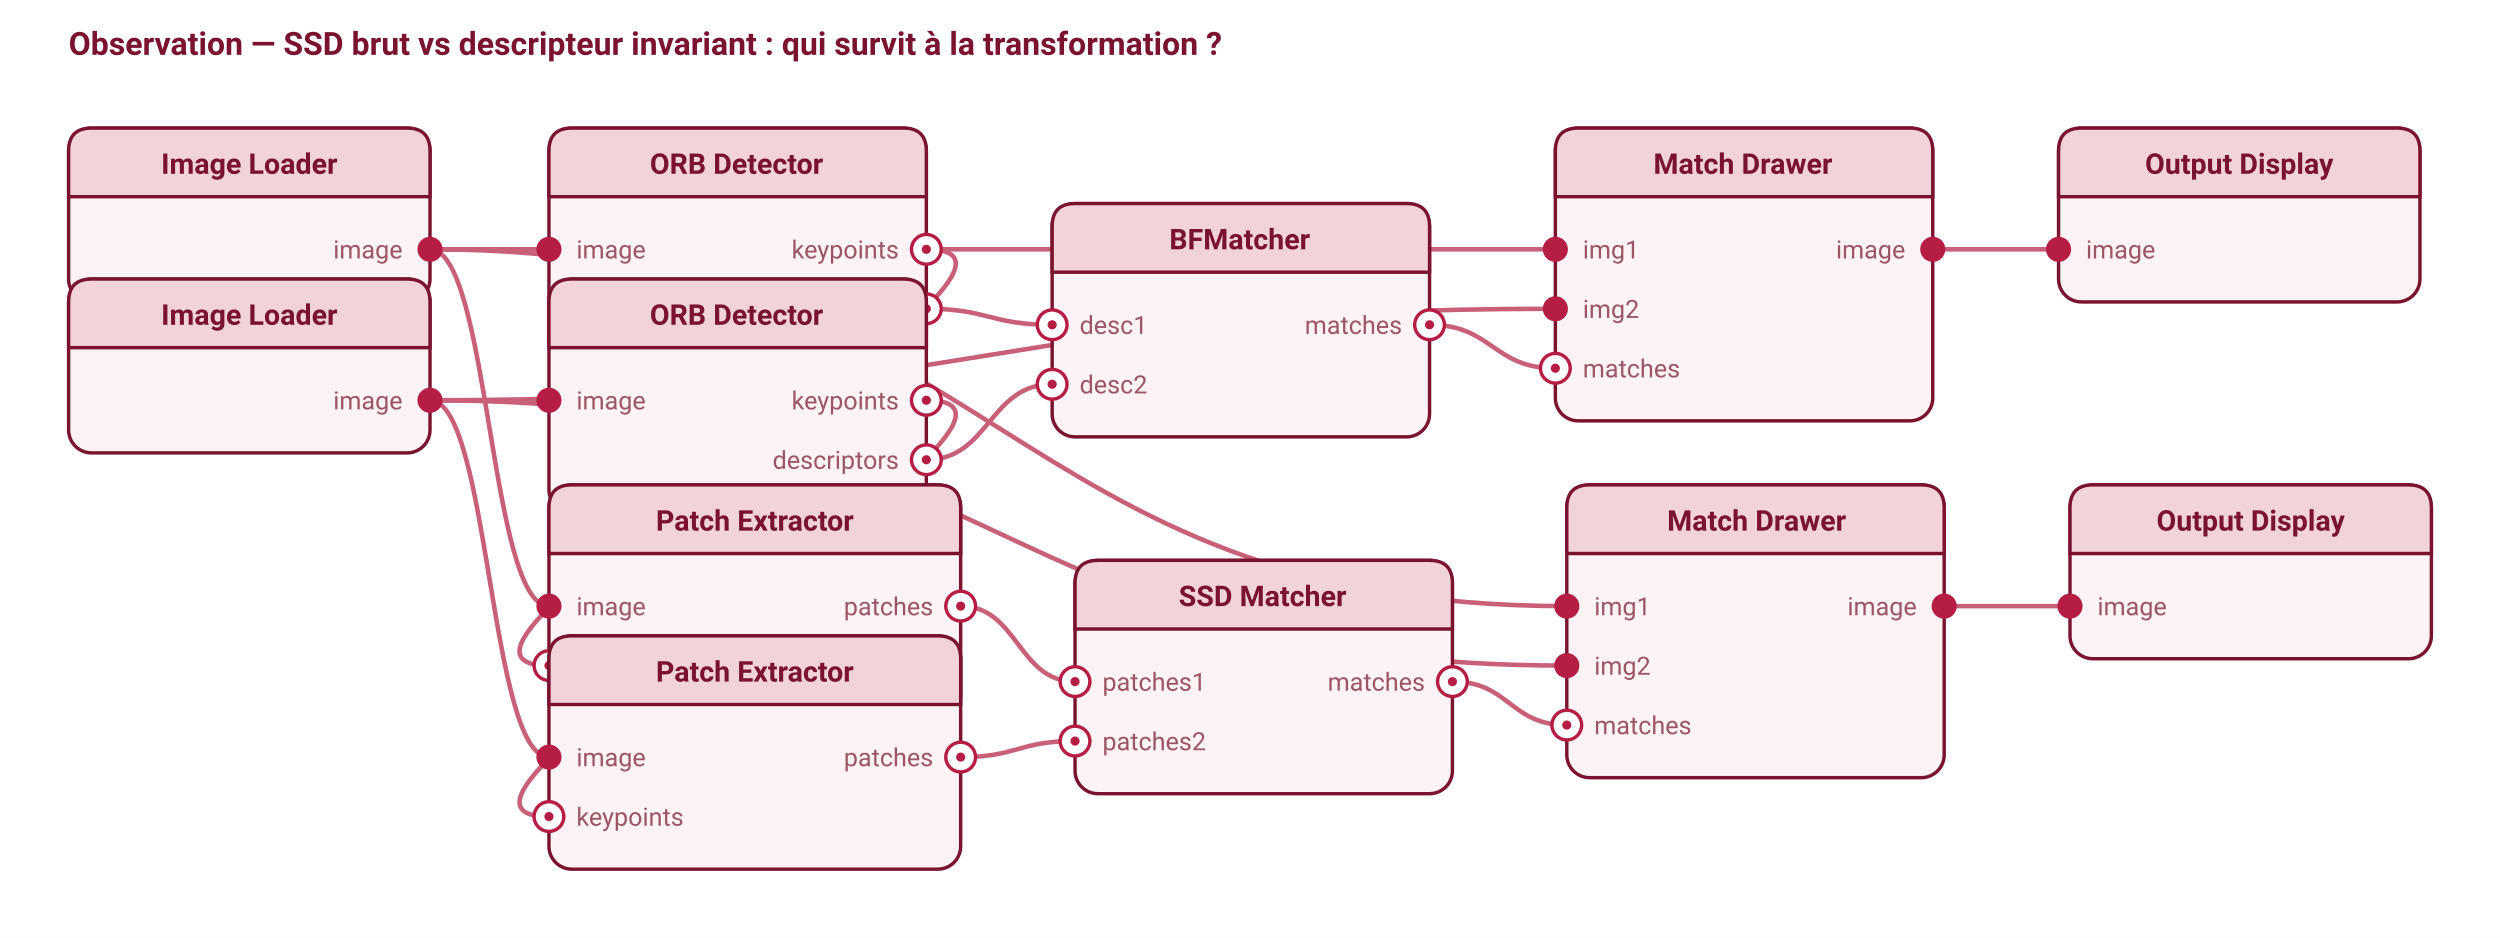
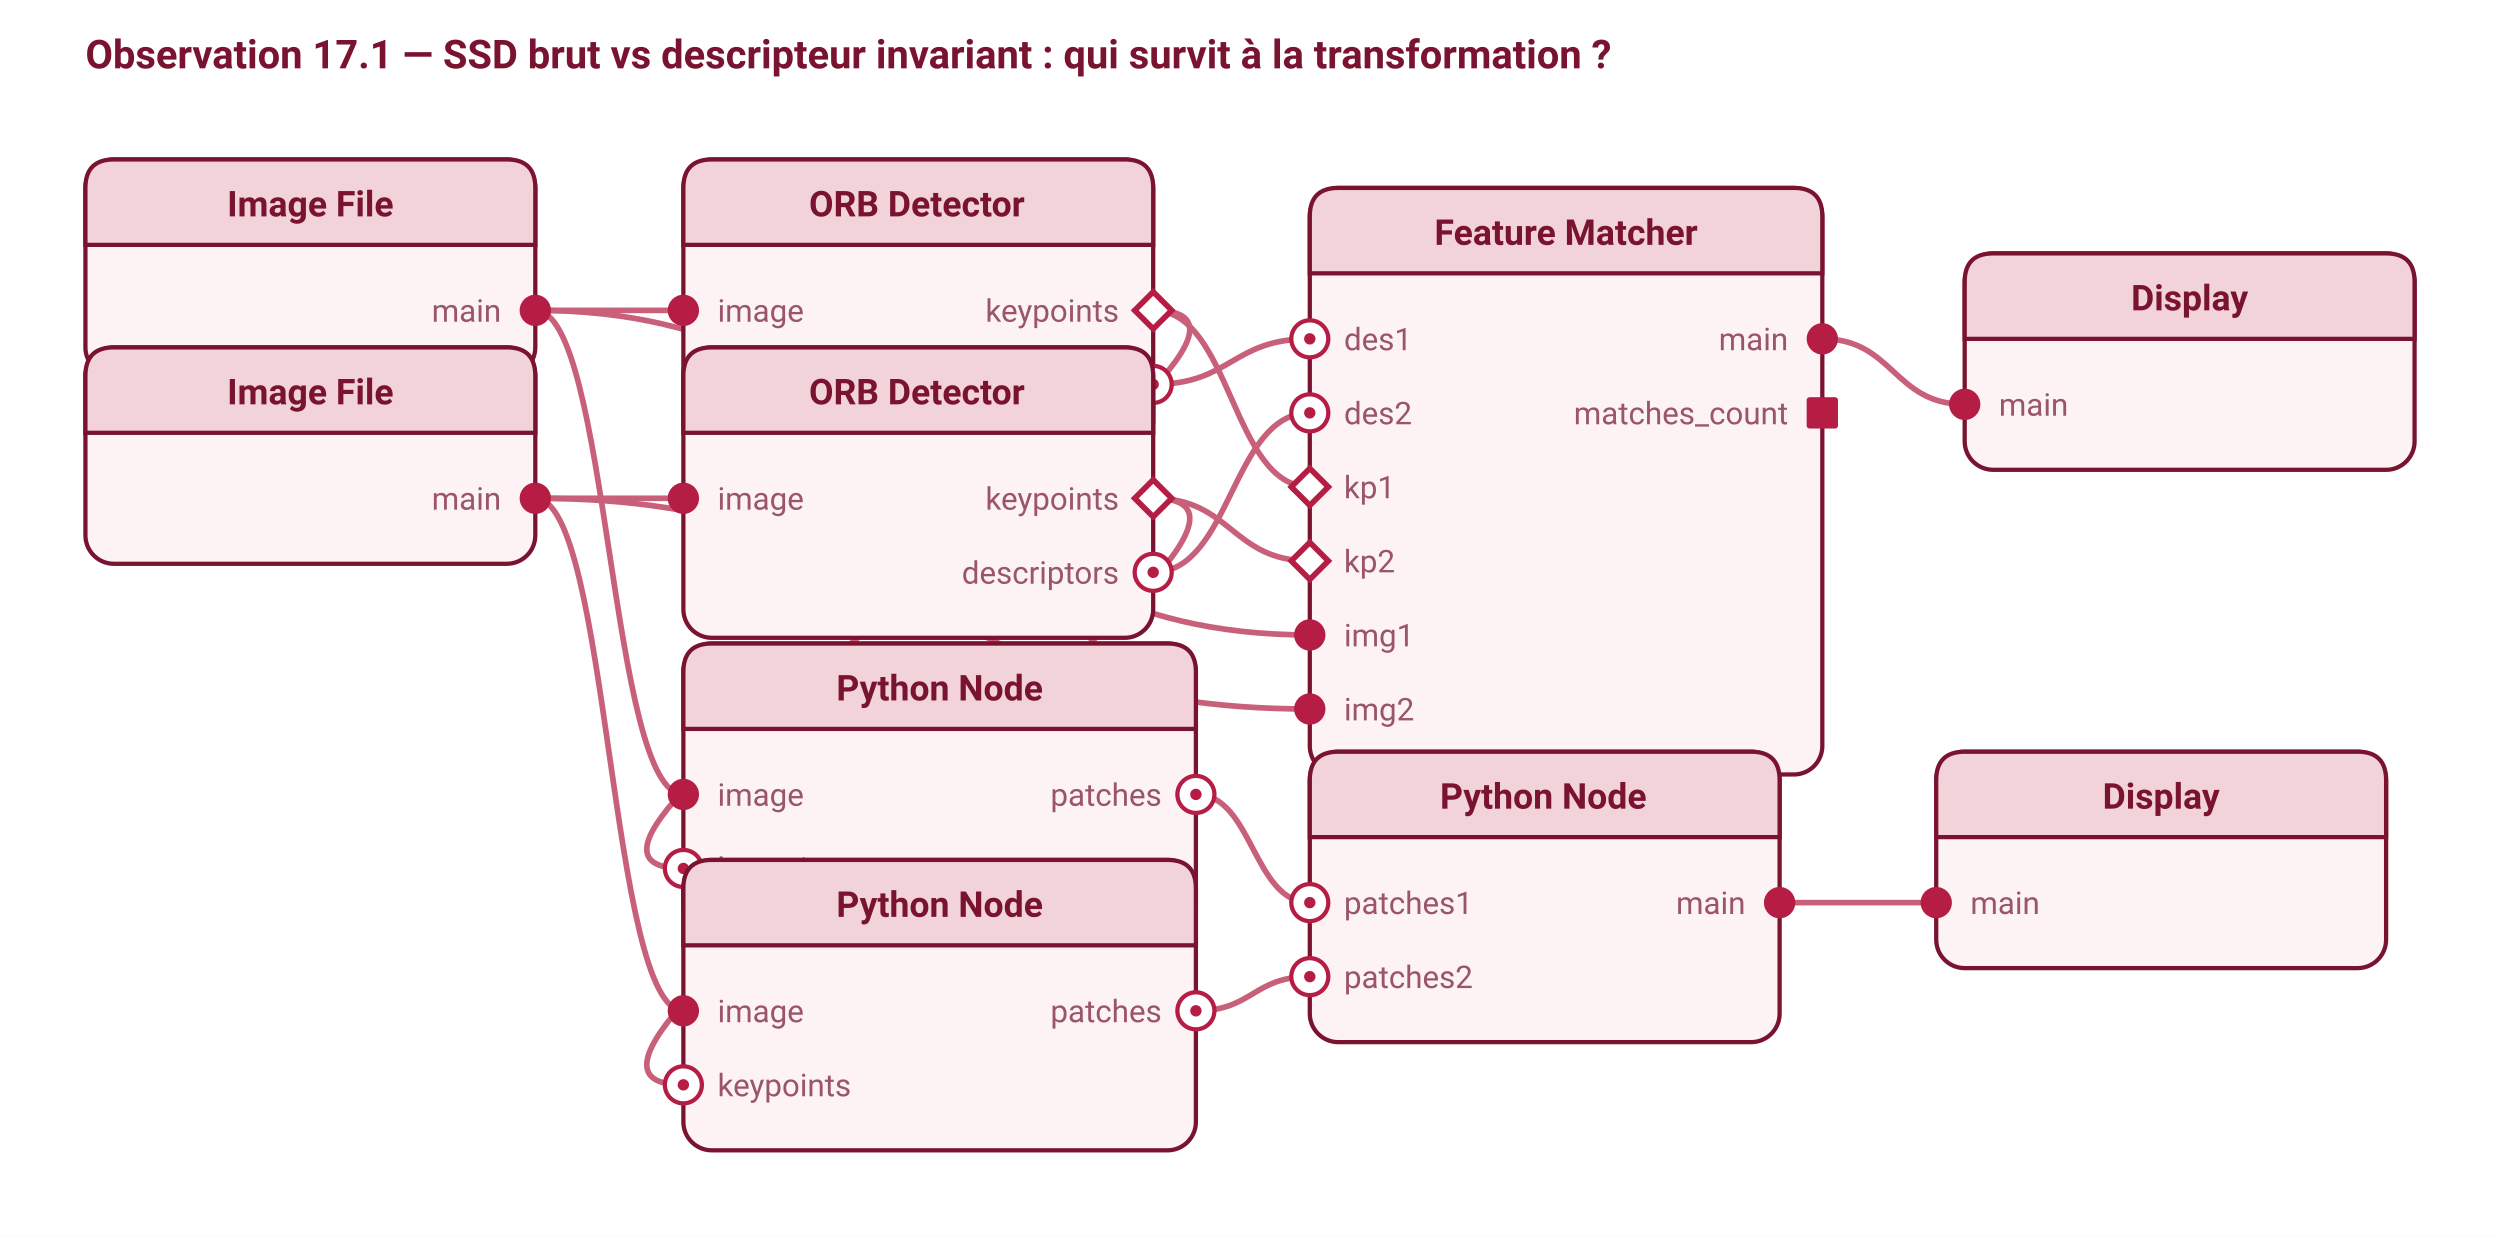
- <svg xmlns="http://www.w3.org/2000/svg" viewBox="-30 -56 1093 410" width="1093" height="410" font-family="ui-sans-serif, -apple-system, 'Segoe UI', Roboto, sans-serif">
-   <rect x="-30" y="-56" width="1093" height="410" fill="#ffffff" />
-   <text x="0" y="-32" font-size="14" font-weight="600" fill="#7a1330">Observation — SSD brut vs descripteur invariant : qui survit à la transformation ?</text>
+ <svg xmlns="http://www.w3.org/2000/svg" viewBox="-30 -56 878 434" width="878" height="434" font-family="ui-sans-serif, -apple-system, 'Segoe UI', Roboto, sans-serif">
+   <rect x="-30" y="-56" width="878" height="434" fill="#ffffff" />
+   <text x="0" y="-32" font-size="14" font-weight="600" fill="#7a1330">Observation 17.1 — SSD brut vs descripteur invariant : qui survit à la transformation ?</text>
  <path d="M158.0,53.0 C184.0,53.0 184.0,53.0 210.0,53.0" fill="none" stroke="#c8607a" stroke-width="2" stroke-linecap="round" />
  <path d="M158.0,119.0 C184.0,119.0 184.0,119.0 210.0,119.0" fill="none" stroke="#c8607a" stroke-width="2" stroke-linecap="round" />
-   <path d="M375.0,79.0 C402.5,79.0 402.5,86.0 430.0,86.0" fill="none" stroke="#c8607a" stroke-width="2" stroke-linecap="round" />
-   <path d="M375.0,145.0 C402.5,145.0 402.5,112.0 430.0,112.0" fill="none" stroke="#c8607a" stroke-width="2" stroke-linecap="round" />
-   <path d="M595.0,86.0 C622.5,86.0 622.5,105.0 650.0,105.0" fill="none" stroke="#c8607a" stroke-width="2" stroke-linecap="round" />
-   <path d="M158.0,53.0 C404.0,53.0 404.0,53.0 650.0,53.0" fill="none" stroke="#c8607a" stroke-width="2" stroke-linecap="round" />
-   <path d="M158.0,119.0 C404.0,119.0 404.0,79.0 650.0,79.0" fill="none" stroke="#c8607a" stroke-width="2" stroke-linecap="round" />
-   <path d="M815.0,53.0 C842.5,53.0 842.5,53.0 870.0,53.0" fill="none" stroke="#c8607a" stroke-width="2" stroke-linecap="round" />
-   <path d="M158.0,53.0 C184.0,53.0 184.0,209.0 210.0,209.0" fill="none" stroke="#c8607a" stroke-width="2" stroke-linecap="round" />
-   <path d="M158.0,119.0 C184.0,119.0 184.0,275.0 210.0,275.0" fill="none" stroke="#c8607a" stroke-width="2" stroke-linecap="round" />
-   <path d="M375.0,53.0 C455.3,53.0 129.7,235.0 210.0,235.0" fill="none" stroke="#c8607a" stroke-width="2" stroke-linecap="round" />
-   <path d="M375.0,119.0 C455.3,119.0 129.7,301.0 210.0,301.0" fill="none" stroke="#c8607a" stroke-width="2" stroke-linecap="round" />
-   <path d="M390.0,209.0 C415.0,209.0 415.0,242.0 440.0,242.0" fill="none" stroke="#c8607a" stroke-width="2" stroke-linecap="round" />
-   <path d="M390.0,275.0 C415.0,275.0 415.0,268.0 440.0,268.0" fill="none" stroke="#c8607a" stroke-width="2" stroke-linecap="round" />
-   <path d="M605.0,242.0 C630.0,242.0 630.0,261.0 655.0,261.0" fill="none" stroke="#c8607a" stroke-width="2" stroke-linecap="round" />
-   <path d="M158.0,53.0 C406.5,53.0 406.5,209.0 655.0,209.0" fill="none" stroke="#c8607a" stroke-width="2" stroke-linecap="round" />
-   <path d="M158.0,119.0 C406.5,119.0 406.5,235.0 655.0,235.0" fill="none" stroke="#c8607a" stroke-width="2" stroke-linecap="round" />
-   <path d="M820.0,209.0 C847.5,209.0 847.5,209.0 875.0,209.0" fill="none" stroke="#c8607a" stroke-width="2" stroke-linecap="round" />
+   <path d="M375.0,79.0 C402.5,79.0 402.5,63.0 430.0,63.0" fill="none" stroke="#c8607a" stroke-width="2" stroke-linecap="round" />
+   <path d="M375.0,145.0 C402.5,145.0 402.5,89.0 430.0,89.0" fill="none" stroke="#c8607a" stroke-width="2" stroke-linecap="round" />
+   <path d="M375.0,53.0 C402.5,53.0 402.5,115.0 430.0,115.0" fill="none" stroke="#c8607a" stroke-width="2" stroke-linecap="round" />
+   <path d="M375.0,119.0 C402.5,119.0 402.5,141.0 430.0,141.0" fill="none" stroke="#c8607a" stroke-width="2" stroke-linecap="round" />
+   <path d="M158.0,53.0 C294.0,53.0 294.0,167.0 430.0,167.0" fill="none" stroke="#c8607a" stroke-width="2" stroke-linecap="round" />
+   <path d="M158.0,119.0 C294.0,119.0 294.0,193.0 430.0,193.0" fill="none" stroke="#c8607a" stroke-width="2" stroke-linecap="round" />
+   <path d="M610.0,63.0 C635.0,63.0 635.0,86.0 660.0,86.0" fill="none" stroke="#c8607a" stroke-width="2" stroke-linecap="round" />
+   <path d="M158.0,53.0 C184.0,53.0 184.0,223.0 210.0,223.0" fill="none" stroke="#c8607a" stroke-width="2" stroke-linecap="round" />
+   <path d="M158.0,119.0 C184.0,119.0 184.0,299.0 210.0,299.0" fill="none" stroke="#c8607a" stroke-width="2" stroke-linecap="round" />
+   <path d="M375.0,53.0 C455.3,53.0 129.7,249.0 210.0,249.0" fill="none" stroke="#c8607a" stroke-width="2" stroke-linecap="round" />
+   <path d="M375.0,119.0 C455.3,119.0 129.7,325.0 210.0,325.0" fill="none" stroke="#c8607a" stroke-width="2" stroke-linecap="round" />
+   <path d="M390.0,223.0 C410.0,223.0 410.0,261.0 430.0,261.0" fill="none" stroke="#c8607a" stroke-width="2" stroke-linecap="round" />
+   <path d="M390.0,299.0 C410.0,299.0 410.0,287.0 430.0,287.0" fill="none" stroke="#c8607a" stroke-width="2" stroke-linecap="round" />
+   <path d="M595.0,261.0 C622.5,261.0 622.5,261.0 650.0,261.0" fill="none" stroke="#c8607a" stroke-width="2" stroke-linecap="round" />
  <rect x="0" y="0" width="158" height="76" rx="10" fill="#fdf3f5" stroke="#7a1330" stroke-width="1.5" />
  <path d="M0,30 L0,10 Q0,0 10,0 L148,0 Q158,0 158,10 L158,30 Z" fill="#f3d3da" stroke="#7a1330" stroke-width="1.5" />
-   <text x="79" y="20" font-size="12.5" font-weight="600" text-anchor="middle" fill="#7a1330">Image Loader</text>
+   <text x="79" y="20" font-size="12.5" font-weight="600" text-anchor="middle" fill="#7a1330">Image File</text>
  <circle cx="158.0" cy="53.0" r="5.5" fill="#b51d44" />
-   <text x="146" y="57" font-size="11" text-anchor="end" fill="#9a5566">image</text>
+   <text x="146" y="57" font-size="11" text-anchor="end" fill="#9a5566">main</text>
  <rect x="0" y="66" width="158" height="76" rx="10" fill="#fdf3f5" stroke="#7a1330" stroke-width="1.5" />
  <path d="M0,96 L0,76 Q0,66 10,66 L148,66 Q158,66 158,76 L158,96 Z" fill="#f3d3da" stroke="#7a1330" stroke-width="1.5" />
-   <text x="79" y="86" font-size="12.5" font-weight="600" text-anchor="middle" fill="#7a1330">Image Loader</text>
+   <text x="79" y="86" font-size="12.5" font-weight="600" text-anchor="middle" fill="#7a1330">Image File</text>
  <circle cx="158.0" cy="119.0" r="5.5" fill="#b51d44" />
-   <text x="146" y="123" font-size="11" text-anchor="end" fill="#9a5566">image</text>
+   <text x="146" y="123" font-size="11" text-anchor="end" fill="#9a5566">main</text>
  <rect x="210" y="0" width="165" height="102" rx="10" fill="#fdf3f5" stroke="#7a1330" stroke-width="1.5" />
  <path d="M210,30 L210,10 Q210,0 220,0 L365,0 Q375,0 375,10 L375,30 Z" fill="#f3d3da" stroke="#7a1330" stroke-width="1.5" />
  <text x="292" y="20" font-size="12.5" font-weight="600" text-anchor="middle" fill="#7a1330">ORB Detector</text>
  <circle cx="210.0" cy="53.0" r="5.5" fill="#b51d44" />
  <text x="222" y="57" font-size="11" fill="#9a5566">image</text>
-   <circle cx="375.0" cy="53.0" r="6.5" fill="#ffffff" stroke="#b51d44" stroke-width="1.5" />
-   <circle cx="375.0" cy="53.0" r="2" fill="#b51d44" />
+   <path d="M375.0,46.5 L381.5,53.0 L375.0,59.5 L368.5,53.0 Z" fill="#ffffff" stroke="#b51d44" stroke-width="2" />
  <text x="363" y="57" font-size="11" text-anchor="end" fill="#9a5566">keypoints</text>
  <circle cx="375.0" cy="79.0" r="6.5" fill="#ffffff" stroke="#b51d44" stroke-width="1.5" />
  <circle cx="375.0" cy="79.0" r="2" fill="#b51d44" />
  <text x="363" y="83" font-size="11" text-anchor="end" fill="#9a5566">descriptors</text>
  <rect x="210" y="66" width="165" height="102" rx="10" fill="#fdf3f5" stroke="#7a1330" stroke-width="1.5" />
  <path d="M210,96 L210,76 Q210,66 220,66 L365,66 Q375,66 375,76 L375,96 Z" fill="#f3d3da" stroke="#7a1330" stroke-width="1.5" />
  <text x="292" y="86" font-size="12.5" font-weight="600" text-anchor="middle" fill="#7a1330">ORB Detector</text>
  <circle cx="210.0" cy="119.0" r="5.5" fill="#b51d44" />
  <text x="222" y="123" font-size="11" fill="#9a5566">image</text>
-   <circle cx="375.0" cy="119.0" r="6.5" fill="#ffffff" stroke="#b51d44" stroke-width="1.5" />
-   <circle cx="375.0" cy="119.0" r="2" fill="#b51d44" />
+   <path d="M375.0,112.5 L381.5,119.0 L375.0,125.5 L368.5,119.0 Z" fill="#ffffff" stroke="#b51d44" stroke-width="2" />
  <text x="363" y="123" font-size="11" text-anchor="end" fill="#9a5566">keypoints</text>
  <circle cx="375.0" cy="145.0" r="6.5" fill="#ffffff" stroke="#b51d44" stroke-width="1.5" />
  <circle cx="375.0" cy="145.0" r="2" fill="#b51d44" />
  <text x="363" y="149" font-size="11" text-anchor="end" fill="#9a5566">descriptors</text>
-   <rect x="430" y="33" width="165" height="102" rx="10" fill="#fdf3f5" stroke="#7a1330" stroke-width="1.5" />
-   <path d="M430,63 L430,43 Q430,33 440,33 L585,33 Q595,33 595,43 L595,63 Z" fill="#f3d3da" stroke="#7a1330" stroke-width="1.5" />
-   <text x="512" y="53" font-size="12.5" font-weight="600" text-anchor="middle" fill="#7a1330">BFMatcher</text>
-   <circle cx="430.0" cy="86.0" r="6.5" fill="#ffffff" stroke="#b51d44" stroke-width="1.5" />
-   <circle cx="430.0" cy="86.0" r="2" fill="#b51d44" />
-   <text x="442" y="90" font-size="11" fill="#9a5566">desc1</text>
-   <circle cx="430.0" cy="112.0" r="6.5" fill="#ffffff" stroke="#b51d44" stroke-width="1.5" />
-   <circle cx="430.0" cy="112.0" r="2" fill="#b51d44" />
-   <text x="442" y="116" font-size="11" fill="#9a5566">desc2</text>
-   <circle cx="595.0" cy="86.0" r="6.5" fill="#ffffff" stroke="#b51d44" stroke-width="1.5" />
-   <circle cx="595.0" cy="86.0" r="2" fill="#b51d44" />
-   <text x="583" y="90" font-size="11" text-anchor="end" fill="#9a5566">matches</text>
-   <rect x="650" y="0" width="165" height="128" rx="10" fill="#fdf3f5" stroke="#7a1330" stroke-width="1.5" />
-   <path d="M650,30 L650,10 Q650,0 660,0 L805,0 Q815,0 815,10 L815,30 Z" fill="#f3d3da" stroke="#7a1330" stroke-width="1.5" />
-   <text x="732" y="20" font-size="12.5" font-weight="600" text-anchor="middle" fill="#7a1330">Match Drawer</text>
-   <circle cx="650.0" cy="53.0" r="5.5" fill="#b51d44" />
-   <text x="662" y="57" font-size="11" fill="#9a5566">img1</text>
-   <circle cx="650.0" cy="79.0" r="5.5" fill="#b51d44" />
-   <text x="662" y="83" font-size="11" fill="#9a5566">img2</text>
-   <circle cx="650.0" cy="105.0" r="6.5" fill="#ffffff" stroke="#b51d44" stroke-width="1.5" />
-   <circle cx="650.0" cy="105.0" r="2" fill="#b51d44" />
-   <text x="662" y="109" font-size="11" fill="#9a5566">matches</text>
-   <circle cx="815.0" cy="53.0" r="5.5" fill="#b51d44" />
-   <text x="803" y="57" font-size="11" text-anchor="end" fill="#9a5566">image</text>
-   <rect x="870" y="0" width="158" height="76" rx="10" fill="#fdf3f5" stroke="#7a1330" stroke-width="1.5" />
-   <path d="M870,30 L870,10 Q870,0 880,0 L1018,0 Q1028,0 1028,10 L1028,30 Z" fill="#f3d3da" stroke="#7a1330" stroke-width="1.5" />
-   <text x="949" y="20" font-size="12.5" font-weight="600" text-anchor="middle" fill="#7a1330">Output Display</text>
-   <circle cx="870.0" cy="53.0" r="5.5" fill="#b51d44" />
-   <text x="882" y="57" font-size="11" fill="#9a5566">image</text>
-   <rect x="210" y="156" width="180" height="102" rx="10" fill="#fdf3f5" stroke="#7a1330" stroke-width="1.5" />
-   <path d="M210,186 L210,166 Q210,156 220,156 L380,156 Q390,156 390,166 L390,186 Z" fill="#f3d3da" stroke="#7a1330" stroke-width="1.5" />
-   <text x="300" y="176" font-size="12.5" font-weight="600" text-anchor="middle" fill="#7a1330">Patch Extractor</text>
-   <circle cx="210.0" cy="209.0" r="5.5" fill="#b51d44" />
-   <text x="222" y="213" font-size="11" fill="#9a5566">image</text>
-   <circle cx="210.0" cy="235.0" r="6.5" fill="#ffffff" stroke="#b51d44" stroke-width="1.5" />
-   <circle cx="210.0" cy="235.0" r="2" fill="#b51d44" />
-   <text x="222" y="239" font-size="11" fill="#9a5566">keypoints</text>
-   <circle cx="390.0" cy="209.0" r="6.5" fill="#ffffff" stroke="#b51d44" stroke-width="1.5" />
-   <circle cx="390.0" cy="209.0" r="2" fill="#b51d44" />
-   <text x="378" y="213" font-size="11" text-anchor="end" fill="#9a5566">patches</text>
-   <rect x="210" y="222" width="180" height="102" rx="10" fill="#fdf3f5" stroke="#7a1330" stroke-width="1.5" />
-   <path d="M210,252 L210,232 Q210,222 220,222 L380,222 Q390,222 390,232 L390,252 Z" fill="#f3d3da" stroke="#7a1330" stroke-width="1.5" />
-   <text x="300" y="242" font-size="12.5" font-weight="600" text-anchor="middle" fill="#7a1330">Patch Extractor</text>
-   <circle cx="210.0" cy="275.0" r="5.5" fill="#b51d44" />
-   <text x="222" y="279" font-size="11" fill="#9a5566">image</text>
-   <circle cx="210.0" cy="301.0" r="6.5" fill="#ffffff" stroke="#b51d44" stroke-width="1.5" />
-   <circle cx="210.0" cy="301.0" r="2" fill="#b51d44" />
-   <text x="222" y="305" font-size="11" fill="#9a5566">keypoints</text>
-   <circle cx="390.0" cy="275.0" r="6.5" fill="#ffffff" stroke="#b51d44" stroke-width="1.5" />
-   <circle cx="390.0" cy="275.0" r="2" fill="#b51d44" />
-   <text x="378" y="279" font-size="11" text-anchor="end" fill="#9a5566">patches</text>
-   <rect x="440" y="189" width="165" height="102" rx="10" fill="#fdf3f5" stroke="#7a1330" stroke-width="1.5" />
-   <path d="M440,219 L440,199 Q440,189 450,189 L595,189 Q605,189 605,199 L605,219 Z" fill="#f3d3da" stroke="#7a1330" stroke-width="1.5" />
-   <text x="522" y="209" font-size="12.5" font-weight="600" text-anchor="middle" fill="#7a1330">SSD Matcher</text>
-   <circle cx="440.0" cy="242.0" r="6.5" fill="#ffffff" stroke="#b51d44" stroke-width="1.5" />
-   <circle cx="440.0" cy="242.0" r="2" fill="#b51d44" />
-   <text x="452" y="246" font-size="11" fill="#9a5566">patches1</text>
-   <circle cx="440.0" cy="268.0" r="6.5" fill="#ffffff" stroke="#b51d44" stroke-width="1.5" />
-   <circle cx="440.0" cy="268.0" r="2" fill="#b51d44" />
-   <text x="452" y="272" font-size="11" fill="#9a5566">patches2</text>
-   <circle cx="605.0" cy="242.0" r="6.5" fill="#ffffff" stroke="#b51d44" stroke-width="1.5" />
-   <circle cx="605.0" cy="242.0" r="2" fill="#b51d44" />
-   <text x="593" y="246" font-size="11" text-anchor="end" fill="#9a5566">matches</text>
-   <rect x="655" y="156" width="165" height="128" rx="10" fill="#fdf3f5" stroke="#7a1330" stroke-width="1.5" />
-   <path d="M655,186 L655,166 Q655,156 665,156 L810,156 Q820,156 820,166 L820,186 Z" fill="#f3d3da" stroke="#7a1330" stroke-width="1.5" />
-   <text x="738" y="176" font-size="12.5" font-weight="600" text-anchor="middle" fill="#7a1330">Match Drawer</text>
-   <circle cx="655.0" cy="209.0" r="5.5" fill="#b51d44" />
-   <text x="667" y="213" font-size="11" fill="#9a5566">img1</text>
-   <circle cx="655.0" cy="235.0" r="5.5" fill="#b51d44" />
-   <text x="667" y="239" font-size="11" fill="#9a5566">img2</text>
-   <circle cx="655.0" cy="261.0" r="6.5" fill="#ffffff" stroke="#b51d44" stroke-width="1.5" />
-   <circle cx="655.0" cy="261.0" r="2" fill="#b51d44" />
-   <text x="667" y="265" font-size="11" fill="#9a5566">matches</text>
-   <circle cx="820.0" cy="209.0" r="5.5" fill="#b51d44" />
-   <text x="808" y="213" font-size="11" text-anchor="end" fill="#9a5566">image</text>
-   <rect x="875" y="156" width="158" height="76" rx="10" fill="#fdf3f5" stroke="#7a1330" stroke-width="1.5" />
-   <path d="M875,186 L875,166 Q875,156 885,156 L1023,156 Q1033,156 1033,166 L1033,186 Z" fill="#f3d3da" stroke="#7a1330" stroke-width="1.5" />
-   <text x="954" y="176" font-size="12.5" font-weight="600" text-anchor="middle" fill="#7a1330">Output Display</text>
-   <circle cx="875.0" cy="209.0" r="5.5" fill="#b51d44" />
-   <text x="887" y="213" font-size="11" fill="#9a5566">image</text>
+   <rect x="430" y="10" width="180" height="206" rx="10" fill="#fdf3f5" stroke="#7a1330" stroke-width="1.5" />
+   <path d="M430,40 L430,20 Q430,10 440,10 L600,10 Q610,10 610,20 L610,40 Z" fill="#f3d3da" stroke="#7a1330" stroke-width="1.5" />
+   <text x="520" y="30" font-size="12.5" font-weight="600" text-anchor="middle" fill="#7a1330">Feature Matcher</text>
+   <circle cx="430.0" cy="63.0" r="6.5" fill="#ffffff" stroke="#b51d44" stroke-width="1.5" />
+   <circle cx="430.0" cy="63.0" r="2" fill="#b51d44" />
+   <text x="442" y="67" font-size="11" fill="#9a5566">des1</text>
+   <circle cx="430.0" cy="89.0" r="6.5" fill="#ffffff" stroke="#b51d44" stroke-width="1.5" />
+   <circle cx="430.0" cy="89.0" r="2" fill="#b51d44" />
+   <text x="442" y="93" font-size="11" fill="#9a5566">des2</text>
+   <path d="M430.0,108.5 L436.5,115.0 L430.0,121.5 L423.5,115.0 Z" fill="#ffffff" stroke="#b51d44" stroke-width="2" />
+   <text x="442" y="119" font-size="11" fill="#9a5566">kp1</text>
+   <path d="M430.0,134.5 L436.5,141.0 L430.0,147.5 L423.5,141.0 Z" fill="#ffffff" stroke="#b51d44" stroke-width="2" />
+   <text x="442" y="145" font-size="11" fill="#9a5566">kp2</text>
+   <circle cx="430.0" cy="167.0" r="5.5" fill="#b51d44" />
+   <text x="442" y="171" font-size="11" fill="#9a5566">img1</text>
+   <circle cx="430.0" cy="193.0" r="5.5" fill="#b51d44" />
+   <text x="442" y="197" font-size="11" fill="#9a5566">img2</text>
+   <circle cx="610.0" cy="63.0" r="5.5" fill="#b51d44" />
+   <text x="598" y="67" font-size="11" text-anchor="end" fill="#9a5566">main</text>
+   <rect x="604.5" y="83.5" width="11.0" height="11.0" rx="1" fill="#b51d44" />
+   <text x="598" y="93" font-size="11" text-anchor="end" fill="#9a5566">matches_count</text>
+   <rect x="660" y="33" width="158" height="76" rx="10" fill="#fdf3f5" stroke="#7a1330" stroke-width="1.5" />
+   <path d="M660,63 L660,43 Q660,33 670,33 L808,33 Q818,33 818,43 L818,63 Z" fill="#f3d3da" stroke="#7a1330" stroke-width="1.5" />
+   <text x="739" y="53" font-size="12.5" font-weight="600" text-anchor="middle" fill="#7a1330">Display</text>
+   <circle cx="660.0" cy="86.0" r="5.5" fill="#b51d44" />
+   <text x="672" y="90" font-size="11" fill="#9a5566">main</text>
+   <rect x="210" y="170" width="180" height="102" rx="10" fill="#fdf3f5" stroke="#7a1330" stroke-width="1.5" />
+   <path d="M210,200 L210,180 Q210,170 220,170 L380,170 Q390,170 390,180 L390,200 Z" fill="#f3d3da" stroke="#7a1330" stroke-width="1.5" />
+   <text x="300" y="190" font-size="12.5" font-weight="600" text-anchor="middle" fill="#7a1330">Python Node</text>
+   <circle cx="210.0" cy="223.0" r="5.5" fill="#b51d44" />
+   <text x="222" y="227" font-size="11" fill="#9a5566">image</text>
+   <circle cx="210.0" cy="249.0" r="6.5" fill="#ffffff" stroke="#b51d44" stroke-width="1.5" />
+   <circle cx="210.0" cy="249.0" r="2" fill="#b51d44" />
+   <text x="222" y="253" font-size="11" fill="#9a5566">keypoints</text>
+   <circle cx="390.0" cy="223.0" r="6.5" fill="#ffffff" stroke="#b51d44" stroke-width="1.5" />
+   <circle cx="390.0" cy="223.0" r="2" fill="#b51d44" />
+   <text x="378" y="227" font-size="11" text-anchor="end" fill="#9a5566">patches</text>
+   <rect x="210" y="246" width="180" height="102" rx="10" fill="#fdf3f5" stroke="#7a1330" stroke-width="1.5" />
+   <path d="M210,276 L210,256 Q210,246 220,246 L380,246 Q390,246 390,256 L390,276 Z" fill="#f3d3da" stroke="#7a1330" stroke-width="1.5" />
+   <text x="300" y="266" font-size="12.5" font-weight="600" text-anchor="middle" fill="#7a1330">Python Node</text>
+   <circle cx="210.0" cy="299.0" r="5.5" fill="#b51d44" />
+   <text x="222" y="303" font-size="11" fill="#9a5566">image</text>
+   <circle cx="210.0" cy="325.0" r="6.5" fill="#ffffff" stroke="#b51d44" stroke-width="1.5" />
+   <circle cx="210.0" cy="325.0" r="2" fill="#b51d44" />
+   <text x="222" y="329" font-size="11" fill="#9a5566">keypoints</text>
+   <circle cx="390.0" cy="299.0" r="6.5" fill="#ffffff" stroke="#b51d44" stroke-width="1.5" />
+   <circle cx="390.0" cy="299.0" r="2" fill="#b51d44" />
+   <text x="378" y="303" font-size="11" text-anchor="end" fill="#9a5566">patches</text>
+   <rect x="430" y="208" width="165" height="102" rx="10" fill="#fdf3f5" stroke="#7a1330" stroke-width="1.5" />
+   <path d="M430,238 L430,218 Q430,208 440,208 L585,208 Q595,208 595,218 L595,238 Z" fill="#f3d3da" stroke="#7a1330" stroke-width="1.5" />
+   <text x="512" y="228" font-size="12.5" font-weight="600" text-anchor="middle" fill="#7a1330">Python Node</text>
+   <circle cx="430.0" cy="261.0" r="6.5" fill="#ffffff" stroke="#b51d44" stroke-width="1.5" />
+   <circle cx="430.0" cy="261.0" r="2" fill="#b51d44" />
+   <text x="442" y="265" font-size="11" fill="#9a5566">patches1</text>
+   <circle cx="430.0" cy="287.0" r="6.5" fill="#ffffff" stroke="#b51d44" stroke-width="1.5" />
+   <circle cx="430.0" cy="287.0" r="2" fill="#b51d44" />
+   <text x="442" y="291" font-size="11" fill="#9a5566">patches2</text>
+   <circle cx="595.0" cy="261.0" r="5.5" fill="#b51d44" />
+   <text x="583" y="265" font-size="11" text-anchor="end" fill="#9a5566">main</text>
+   <rect x="650" y="208" width="158" height="76" rx="10" fill="#fdf3f5" stroke="#7a1330" stroke-width="1.5" />
+   <path d="M650,238 L650,218 Q650,208 660,208 L798,208 Q808,208 808,218 L808,238 Z" fill="#f3d3da" stroke="#7a1330" stroke-width="1.5" />
+   <text x="729" y="228" font-size="12.5" font-weight="600" text-anchor="middle" fill="#7a1330">Display</text>
+   <circle cx="650.0" cy="261.0" r="5.5" fill="#b51d44" />
+   <text x="662" y="265" font-size="11" fill="#9a5566">main</text>
</svg>
